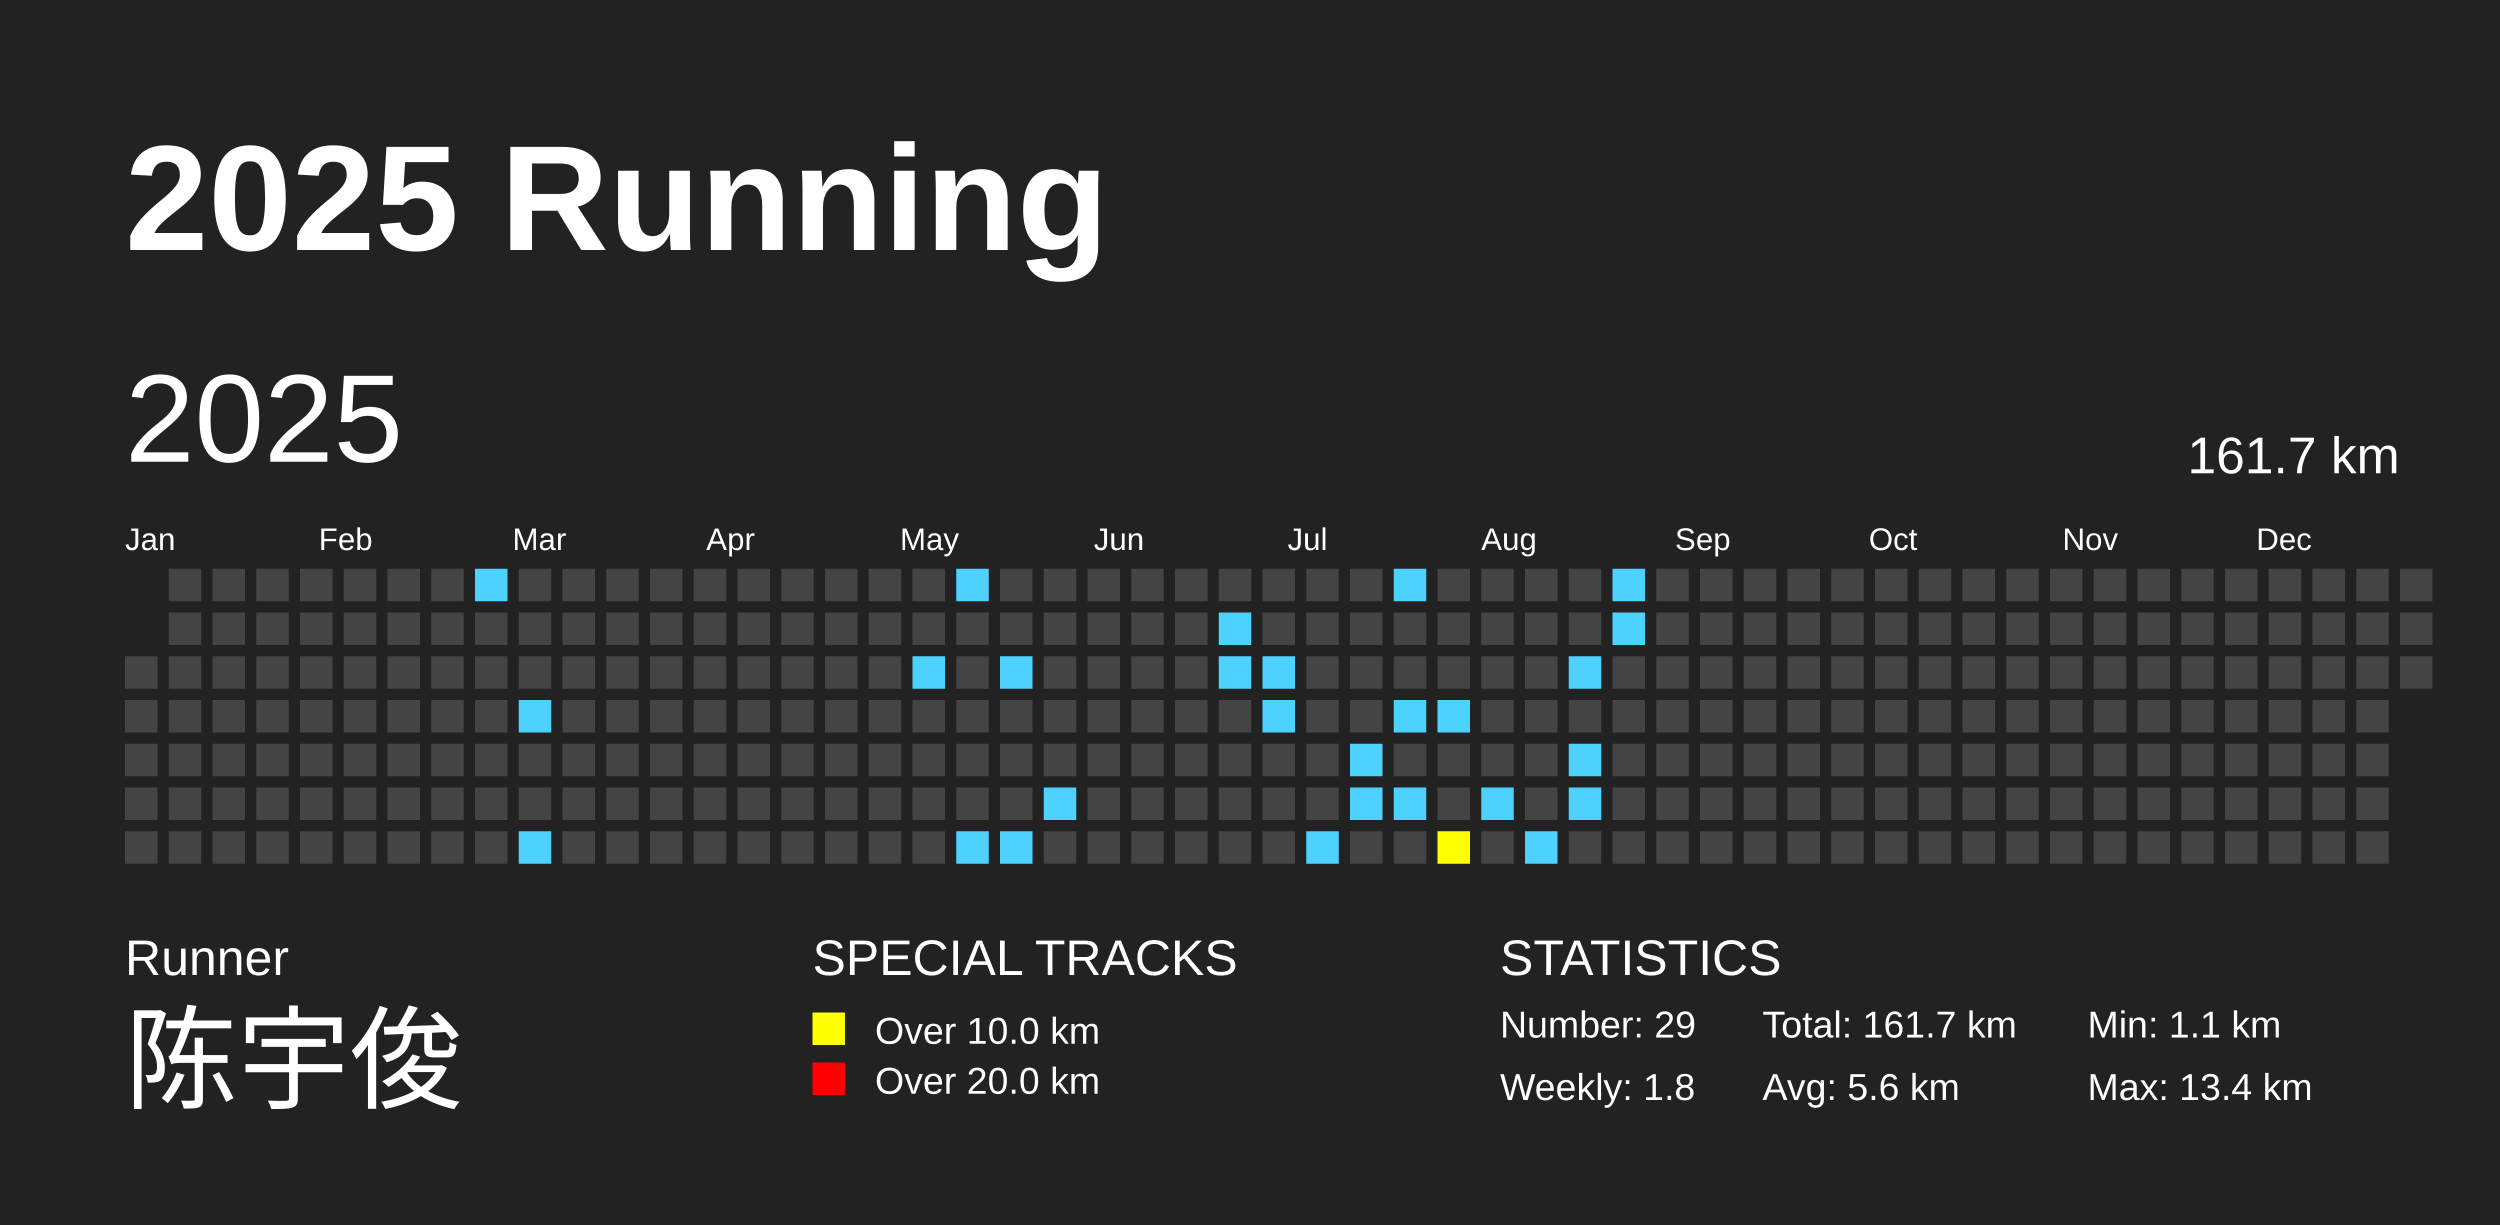
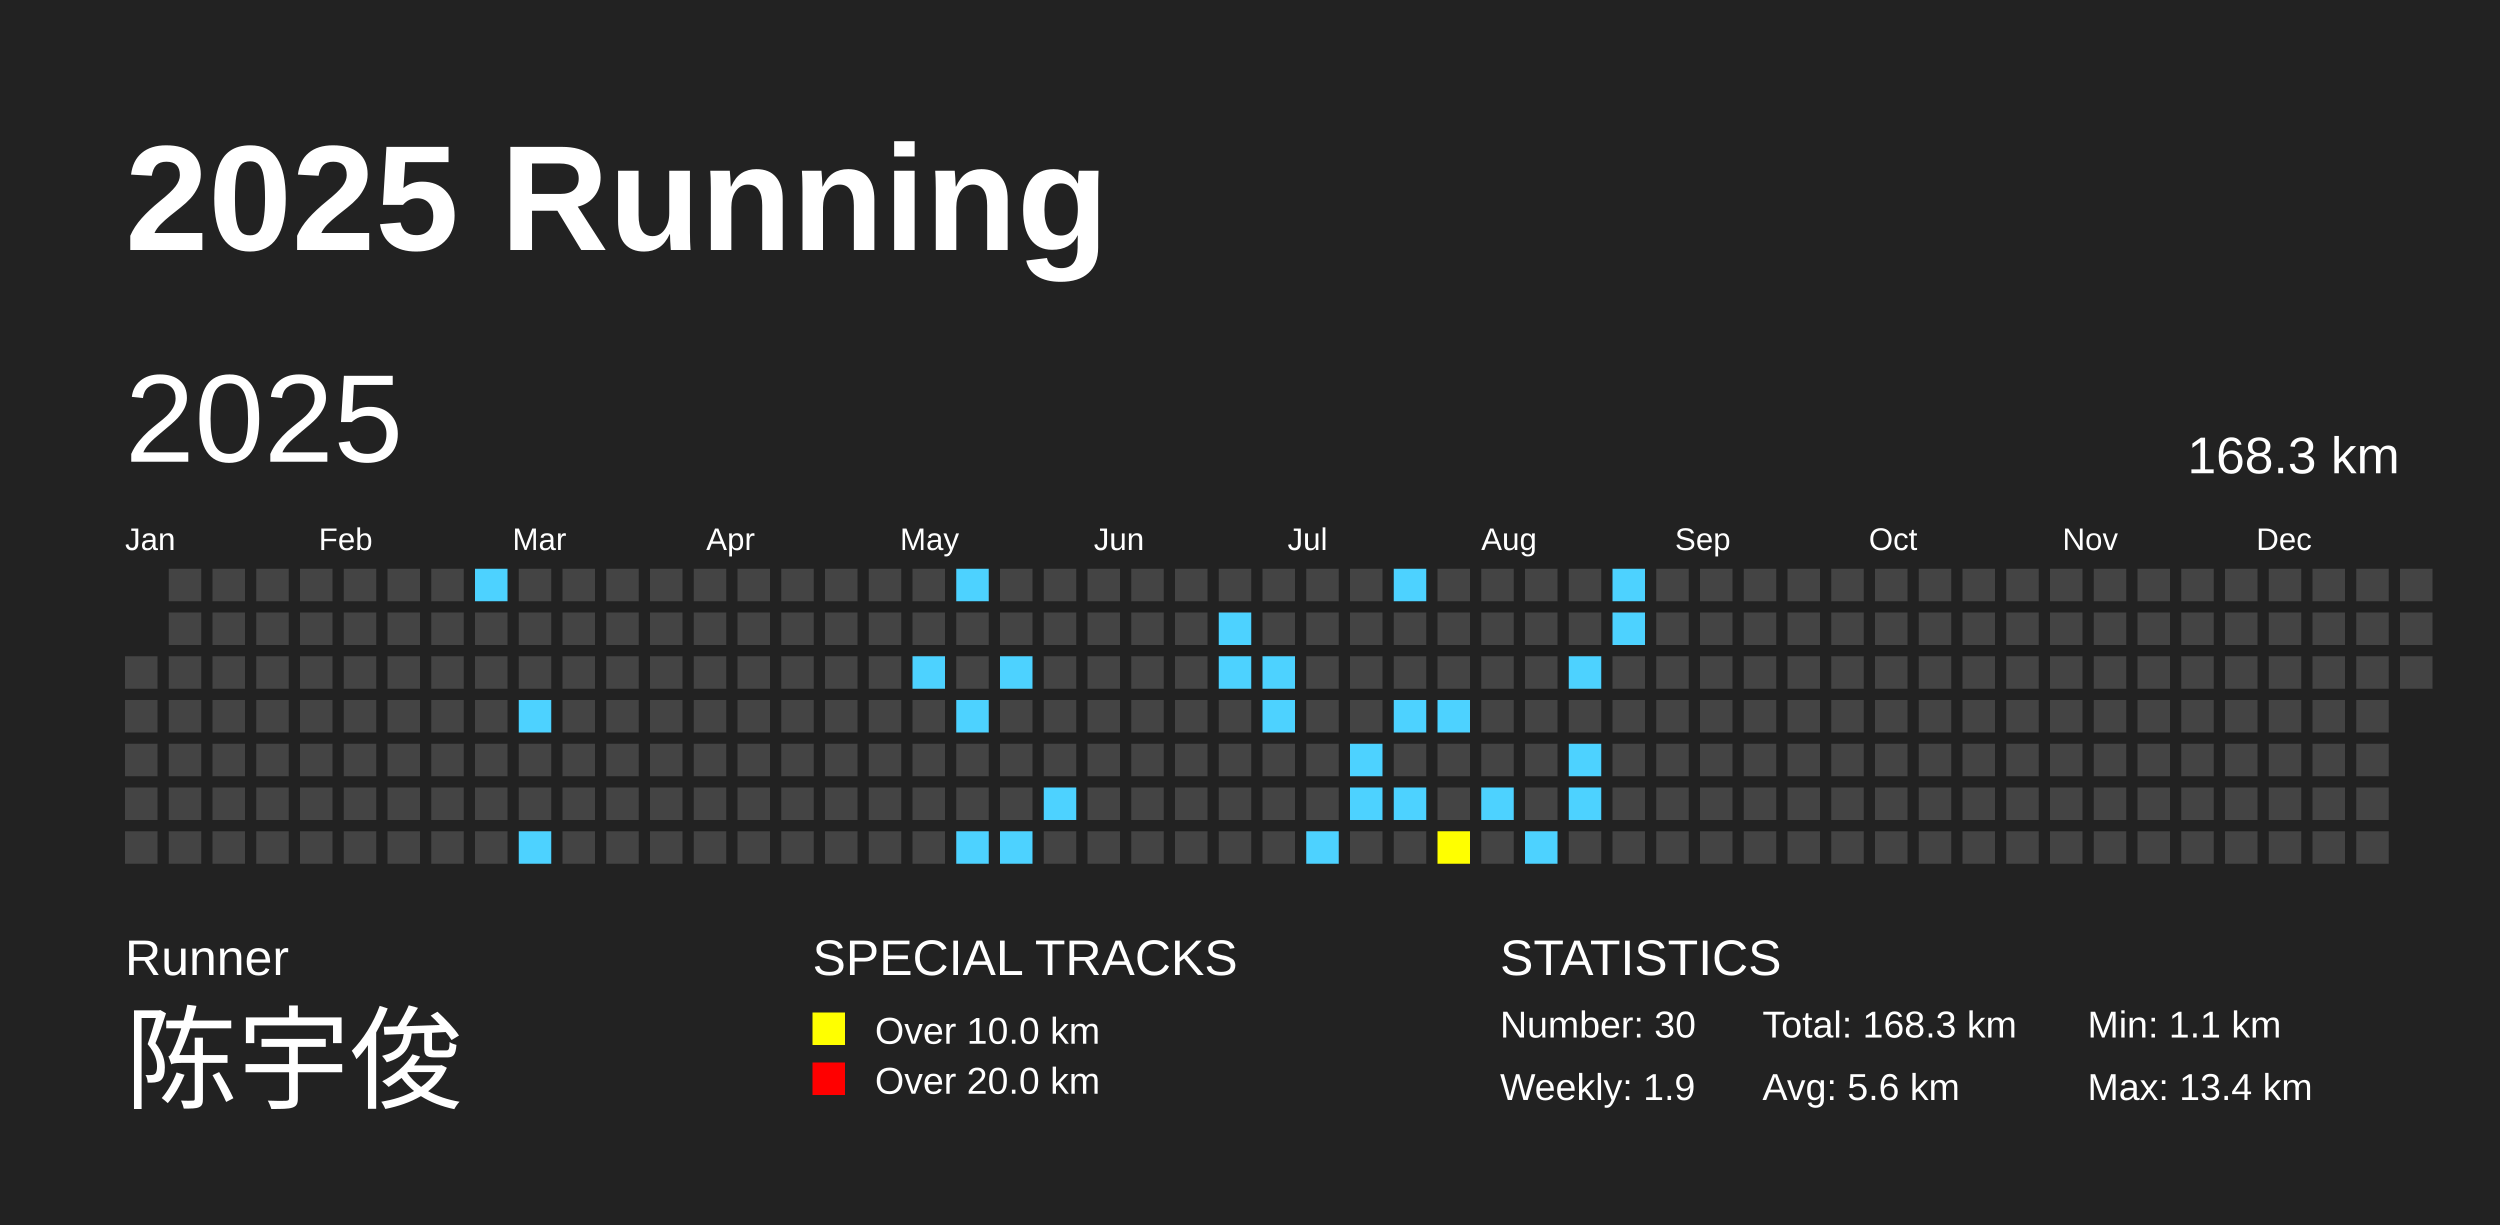
<svg xmlns="http://www.w3.org/2000/svg" baseProfile="full" height="98mm" version="1.1" viewBox="0,0,200,98" width="200mm">
  <defs />
  <rect fill="#222222" height="98" width="200" x="0" y="0" />
  <text fill="#FFFFFF" style="font-size:12px; font-family:Arial; font-weight:bold;" x="10" y="20">2025 Running</text>
  <text fill="#FFFFFF" style="font-size:4px; font-family:Arial" x="10" y="78">Runner</text>
  <text fill="#FFFFFF" style="font-size:9px; font-family:Arial" x="10" y="88">陈宇俊</text>
  <text fill="#FFFFFF" style="font-size:4px; font-family:Arial" x="65" y="78">SPECIAL TRACKS</text>
  <rect fill="yellow" height="2.6" width="2.6" x="65" y="81" />
  <text fill="#FFFFFF" style="font-size:3px; font-family:Arial" x="70" y="83.5">Over 10.0 km</text>
  <rect fill="red" height="2.6" width="2.6" x="65" y="85" />
  <text fill="#FFFFFF" style="font-size:3px; font-family:Arial" x="70" y="87.5">Over 20.0 km</text>
  <text fill="#FFFFFF" style="font-size:4px; font-family:Arial" x="120" y="78">STATISTICS</text>
-   <text fill="#FFFFFF" style="font-size:3px; font-family:Arial" x="120" y="83">Number: 29</text>
-   <text fill="#FFFFFF" style="font-size:3px; font-family:Arial" x="120" y="88">Weekly: 1.8</text>
-   <text fill="#FFFFFF" style="font-size:3px; font-family:Arial" x="141" y="83">Total: 161.7 km</text>
+   <text fill="#FFFFFF" style="font-size:3px; font-family:Arial" x="120" y="83">Number: 30</text>
+   <text fill="#FFFFFF" style="font-size:3px; font-family:Arial" x="120" y="88">Weekly: 1.9</text>
+   <text fill="#FFFFFF" style="font-size:3px; font-family:Arial" x="141" y="83">Total: 168.3 km</text>
  <text fill="#FFFFFF" style="font-size:3px; font-family:Arial" x="141" y="88">Avg: 5.6 km</text>
  <text fill="#FFFFFF" style="font-size:3px; font-family:Arial" x="167" y="83">Min: 1.1 km</text>
  <text fill="#FFFFFF" style="font-size:3px; font-family:Arial" x="167" y="88">Max: 13.4 km</text>
  <text dominant-baseline="hanging" fill="#FFFFFF" style="font-size:10.0px; font-family:Arial;" x="10" y="30">2025</text>
-   <text dominant-baseline="hanging" fill="#FFFFFF" style="font-size:4.125px; font-family:Arial;" x="175" y="35">161.7 km</text>
+   <text dominant-baseline="hanging" fill="#FFFFFF" style="font-size:4.125px; font-family:Arial;" x="175" y="35">168.3 km</text>
  <text fill="#FFFFFF" style="font-size:2.5px; font-family:Arial" x="10.0" y="44">Jan</text>
  <text fill="#FFFFFF" style="font-size:2.5px; font-family:Arial" x="25.5" y="44">Feb</text>
  <text fill="#FFFFFF" style="font-size:2.5px; font-family:Arial" x="41.0" y="44">Mar</text>
  <text fill="#FFFFFF" style="font-size:2.5px; font-family:Arial" x="56.5" y="44">Apr</text>
  <text fill="#FFFFFF" style="font-size:2.5px; font-family:Arial" x="72.0" y="44">May</text>
  <text fill="#FFFFFF" style="font-size:2.5px; font-family:Arial" x="87.5" y="44">Jun</text>
  <text fill="#FFFFFF" style="font-size:2.5px; font-family:Arial" x="103.0" y="44">Jul</text>
  <text fill="#FFFFFF" style="font-size:2.5px; font-family:Arial" x="118.5" y="44">Aug</text>
  <text fill="#FFFFFF" style="font-size:2.5px; font-family:Arial" x="134.0" y="44">Sep</text>
  <text fill="#FFFFFF" style="font-size:2.5px; font-family:Arial" x="149.5" y="44">Oct</text>
  <text fill="#FFFFFF" style="font-size:2.5px; font-family:Arial" x="165.0" y="44">Nov</text>
  <text fill="#FFFFFF" style="font-size:2.5px; font-family:Arial" x="180.5" y="44">Dec</text>
  <rect fill="#444444" height="2.6" width="2.6" x="10.0" y="52.5" />
  <rect fill="#444444" height="2.6" width="2.6" x="10.0" y="56.0" />
  <rect fill="#444444" height="2.6" width="2.6" x="10.0" y="59.5" />
  <rect fill="#444444" height="2.6" width="2.6" x="10.0" y="63.0" />
  <rect fill="#444444" height="2.6" width="2.6" x="10.0" y="66.5" />
  <rect fill="#444444" height="2.6" width="2.6" x="13.5" y="45.5" />
  <rect fill="#444444" height="2.6" width="2.6" x="13.5" y="49.0" />
  <rect fill="#444444" height="2.6" width="2.6" x="13.5" y="52.5" />
  <rect fill="#444444" height="2.6" width="2.6" x="13.5" y="56.0" />
  <rect fill="#444444" height="2.6" width="2.6" x="13.5" y="59.5" />
  <rect fill="#444444" height="2.6" width="2.6" x="13.5" y="63.0" />
  <rect fill="#444444" height="2.6" width="2.6" x="13.5" y="66.5" />
  <rect fill="#444444" height="2.6" width="2.6" x="17.0" y="45.5" />
  <rect fill="#444444" height="2.6" width="2.6" x="17.0" y="49.0" />
  <rect fill="#444444" height="2.6" width="2.6" x="17.0" y="52.5" />
  <rect fill="#444444" height="2.6" width="2.6" x="17.0" y="56.0" />
  <rect fill="#444444" height="2.6" width="2.6" x="17.0" y="59.5" />
  <rect fill="#444444" height="2.6" width="2.6" x="17.0" y="63.0" />
  <rect fill="#444444" height="2.6" width="2.6" x="17.0" y="66.5" />
  <rect fill="#444444" height="2.6" width="2.6" x="20.5" y="45.5" />
  <rect fill="#444444" height="2.6" width="2.6" x="20.5" y="49.0" />
  <rect fill="#444444" height="2.6" width="2.6" x="20.5" y="52.5" />
  <rect fill="#444444" height="2.6" width="2.6" x="20.5" y="56.0" />
  <rect fill="#444444" height="2.6" width="2.6" x="20.5" y="59.5" />
  <rect fill="#444444" height="2.6" width="2.6" x="20.5" y="63.0" />
  <rect fill="#444444" height="2.6" width="2.6" x="20.5" y="66.5" />
  <rect fill="#444444" height="2.6" width="2.6" x="24.0" y="45.5" />
  <rect fill="#444444" height="2.6" width="2.6" x="24.0" y="49.0" />
  <rect fill="#444444" height="2.6" width="2.6" x="24.0" y="52.5" />
  <rect fill="#444444" height="2.6" width="2.6" x="24.0" y="56.0" />
  <rect fill="#444444" height="2.6" width="2.6" x="24.0" y="59.5" />
  <rect fill="#444444" height="2.6" width="2.6" x="24.0" y="63.0" />
  <rect fill="#444444" height="2.6" width="2.6" x="24.0" y="66.5" />
  <rect fill="#444444" height="2.6" width="2.6" x="27.5" y="45.5" />
  <rect fill="#444444" height="2.6" width="2.6" x="27.5" y="49.0" />
  <rect fill="#444444" height="2.6" width="2.6" x="27.5" y="52.5" />
  <rect fill="#444444" height="2.6" width="2.6" x="27.5" y="56.0" />
  <rect fill="#444444" height="2.6" width="2.6" x="27.5" y="59.5" />
  <rect fill="#444444" height="2.6" width="2.6" x="27.5" y="63.0" />
  <rect fill="#444444" height="2.6" width="2.6" x="27.5" y="66.5" />
  <rect fill="#444444" height="2.6" width="2.6" x="31.0" y="45.5" />
  <rect fill="#444444" height="2.6" width="2.6" x="31.0" y="49.0" />
  <rect fill="#444444" height="2.6" width="2.6" x="31.0" y="52.5" />
  <rect fill="#444444" height="2.6" width="2.6" x="31.0" y="56.0" />
  <rect fill="#444444" height="2.6" width="2.6" x="31.0" y="59.5" />
  <rect fill="#444444" height="2.6" width="2.6" x="31.0" y="63.0" />
  <rect fill="#444444" height="2.6" width="2.6" x="31.0" y="66.5" />
  <rect fill="#444444" height="2.6" width="2.6" x="34.5" y="45.5" />
  <rect fill="#444444" height="2.6" width="2.6" x="34.5" y="49.0" />
  <rect fill="#444444" height="2.6" width="2.6" x="34.5" y="52.5" />
  <rect fill="#444444" height="2.6" width="2.6" x="34.5" y="56.0" />
  <rect fill="#444444" height="2.6" width="2.6" x="34.5" y="59.5" />
  <rect fill="#444444" height="2.6" width="2.6" x="34.5" y="63.0" />
  <rect fill="#444444" height="2.6" width="2.6" x="34.5" y="66.5" />
  <rect fill="#4DD2FF" height="2.6" width="2.6" x="38.0" y="45.5" />
  <rect fill="#444444" height="2.6" width="2.6" x="38.0" y="49.0" />
  <rect fill="#444444" height="2.6" width="2.6" x="38.0" y="52.5" />
  <rect fill="#444444" height="2.6" width="2.6" x="38.0" y="56.0" />
  <rect fill="#444444" height="2.6" width="2.6" x="38.0" y="59.5" />
  <rect fill="#444444" height="2.6" width="2.6" x="38.0" y="63.0" />
  <rect fill="#444444" height="2.6" width="2.6" x="38.0" y="66.5" />
  <rect fill="#444444" height="2.6" width="2.6" x="41.5" y="45.5" />
  <rect fill="#444444" height="2.6" width="2.6" x="41.5" y="49.0" />
  <rect fill="#444444" height="2.6" width="2.6" x="41.5" y="52.5" />
  <rect fill="#4DD2FF" height="2.6" width="2.6" x="41.5" y="56.0" />
  <rect fill="#444444" height="2.6" width="2.6" x="41.5" y="59.5" />
  <rect fill="#444444" height="2.6" width="2.6" x="41.5" y="63.0" />
  <rect fill="#4DD2FF" height="2.6" width="2.6" x="41.5" y="66.5" />
  <rect fill="#444444" height="2.6" width="2.6" x="45.0" y="45.5" />
  <rect fill="#444444" height="2.6" width="2.6" x="45.0" y="49.0" />
  <rect fill="#444444" height="2.6" width="2.6" x="45.0" y="52.5" />
  <rect fill="#444444" height="2.6" width="2.6" x="45.0" y="56.0" />
  <rect fill="#444444" height="2.6" width="2.6" x="45.0" y="59.5" />
  <rect fill="#444444" height="2.6" width="2.6" x="45.0" y="63.0" />
  <rect fill="#444444" height="2.6" width="2.6" x="45.0" y="66.5" />
  <rect fill="#444444" height="2.6" width="2.6" x="48.5" y="45.5" />
  <rect fill="#444444" height="2.6" width="2.6" x="48.5" y="49.0" />
  <rect fill="#444444" height="2.6" width="2.6" x="48.5" y="52.5" />
  <rect fill="#444444" height="2.6" width="2.6" x="48.5" y="56.0" />
  <rect fill="#444444" height="2.6" width="2.6" x="48.5" y="59.5" />
  <rect fill="#444444" height="2.6" width="2.6" x="48.5" y="63.0" />
  <rect fill="#444444" height="2.6" width="2.6" x="48.5" y="66.5" />
  <rect fill="#444444" height="2.6" width="2.6" x="52.0" y="45.5" />
  <rect fill="#444444" height="2.6" width="2.6" x="52.0" y="49.0" />
  <rect fill="#444444" height="2.6" width="2.6" x="52.0" y="52.5" />
  <rect fill="#444444" height="2.6" width="2.6" x="52.0" y="56.0" />
  <rect fill="#444444" height="2.6" width="2.6" x="52.0" y="59.5" />
  <rect fill="#444444" height="2.6" width="2.6" x="52.0" y="63.0" />
  <rect fill="#444444" height="2.6" width="2.6" x="52.0" y="66.5" />
  <rect fill="#444444" height="2.6" width="2.6" x="55.5" y="45.5" />
  <rect fill="#444444" height="2.6" width="2.6" x="55.5" y="49.0" />
  <rect fill="#444444" height="2.6" width="2.6" x="55.5" y="52.5" />
  <rect fill="#444444" height="2.6" width="2.6" x="55.5" y="56.0" />
  <rect fill="#444444" height="2.6" width="2.6" x="55.5" y="59.5" />
  <rect fill="#444444" height="2.6" width="2.6" x="55.5" y="63.0" />
  <rect fill="#444444" height="2.6" width="2.6" x="55.5" y="66.5" />
  <rect fill="#444444" height="2.6" width="2.6" x="59.0" y="45.5" />
  <rect fill="#444444" height="2.6" width="2.6" x="59.0" y="49.0" />
  <rect fill="#444444" height="2.6" width="2.6" x="59.0" y="52.5" />
  <rect fill="#444444" height="2.6" width="2.6" x="59.0" y="56.0" />
  <rect fill="#444444" height="2.6" width="2.6" x="59.0" y="59.5" />
  <rect fill="#444444" height="2.6" width="2.6" x="59.0" y="63.0" />
  <rect fill="#444444" height="2.6" width="2.6" x="59.0" y="66.5" />
  <rect fill="#444444" height="2.6" width="2.6" x="62.5" y="45.5" />
  <rect fill="#444444" height="2.6" width="2.6" x="62.5" y="49.0" />
  <rect fill="#444444" height="2.6" width="2.6" x="62.5" y="52.5" />
  <rect fill="#444444" height="2.6" width="2.6" x="62.5" y="56.0" />
  <rect fill="#444444" height="2.6" width="2.6" x="62.5" y="59.5" />
  <rect fill="#444444" height="2.6" width="2.6" x="62.5" y="63.0" />
  <rect fill="#444444" height="2.6" width="2.6" x="62.5" y="66.5" />
  <rect fill="#444444" height="2.6" width="2.6" x="66.0" y="45.5" />
  <rect fill="#444444" height="2.6" width="2.6" x="66.0" y="49.0" />
  <rect fill="#444444" height="2.6" width="2.6" x="66.0" y="52.5" />
  <rect fill="#444444" height="2.6" width="2.6" x="66.0" y="56.0" />
  <rect fill="#444444" height="2.6" width="2.6" x="66.0" y="59.5" />
  <rect fill="#444444" height="2.6" width="2.6" x="66.0" y="63.0" />
  <rect fill="#444444" height="2.6" width="2.6" x="66.0" y="66.5" />
  <rect fill="#444444" height="2.6" width="2.6" x="69.5" y="45.5" />
  <rect fill="#444444" height="2.6" width="2.6" x="69.5" y="49.0" />
  <rect fill="#444444" height="2.6" width="2.6" x="69.5" y="52.5" />
  <rect fill="#444444" height="2.6" width="2.6" x="69.5" y="56.0" />
  <rect fill="#444444" height="2.6" width="2.6" x="69.5" y="59.5" />
  <rect fill="#444444" height="2.6" width="2.6" x="69.5" y="63.0" />
  <rect fill="#444444" height="2.6" width="2.6" x="69.5" y="66.5" />
  <rect fill="#444444" height="2.6" width="2.6" x="73.0" y="45.5" />
  <rect fill="#444444" height="2.6" width="2.6" x="73.0" y="49.0" />
  <rect fill="#4DD2FF" height="2.6" width="2.6" x="73.0" y="52.5" />
  <rect fill="#444444" height="2.6" width="2.6" x="73.0" y="56.0" />
  <rect fill="#444444" height="2.6" width="2.6" x="73.0" y="59.5" />
  <rect fill="#444444" height="2.6" width="2.6" x="73.0" y="63.0" />
  <rect fill="#444444" height="2.6" width="2.6" x="73.0" y="66.5" />
  <rect fill="#4DD2FF" height="2.6" width="2.6" x="76.5" y="45.5" />
  <rect fill="#444444" height="2.6" width="2.6" x="76.5" y="49.0" />
  <rect fill="#444444" height="2.6" width="2.6" x="76.5" y="52.5" />
-   <rect fill="#444444" height="2.6" width="2.6" x="76.5" y="56.0" />
+   <rect fill="#4DD2FF" height="2.6" width="2.6" x="76.5" y="56.0" />
  <rect fill="#444444" height="2.6" width="2.6" x="76.5" y="59.5" />
  <rect fill="#444444" height="2.6" width="2.6" x="76.5" y="63.0" />
  <rect fill="#4DD2FF" height="2.6" width="2.6" x="76.5" y="66.5" />
  <rect fill="#444444" height="2.6" width="2.6" x="80.0" y="45.5" />
  <rect fill="#444444" height="2.6" width="2.6" x="80.0" y="49.0" />
  <rect fill="#4DD2FF" height="2.6" width="2.6" x="80.0" y="52.5" />
  <rect fill="#444444" height="2.6" width="2.6" x="80.0" y="56.0" />
  <rect fill="#444444" height="2.6" width="2.6" x="80.0" y="59.5" />
  <rect fill="#444444" height="2.6" width="2.6" x="80.0" y="63.0" />
  <rect fill="#4DD2FF" height="2.6" width="2.6" x="80.0" y="66.5" />
  <rect fill="#444444" height="2.6" width="2.6" x="83.5" y="45.5" />
  <rect fill="#444444" height="2.6" width="2.6" x="83.5" y="49.0" />
  <rect fill="#444444" height="2.6" width="2.6" x="83.5" y="52.5" />
  <rect fill="#444444" height="2.6" width="2.6" x="83.5" y="56.0" />
  <rect fill="#444444" height="2.6" width="2.6" x="83.5" y="59.5" />
  <rect fill="#4DD2FF" height="2.6" width="2.6" x="83.5" y="63.0" />
  <rect fill="#444444" height="2.6" width="2.6" x="83.5" y="66.5" />
  <rect fill="#444444" height="2.6" width="2.6" x="87.0" y="45.5" />
  <rect fill="#444444" height="2.6" width="2.6" x="87.0" y="49.0" />
  <rect fill="#444444" height="2.6" width="2.6" x="87.0" y="52.5" />
  <rect fill="#444444" height="2.6" width="2.6" x="87.0" y="56.0" />
  <rect fill="#444444" height="2.6" width="2.6" x="87.0" y="59.5" />
  <rect fill="#444444" height="2.6" width="2.6" x="87.0" y="63.0" />
  <rect fill="#444444" height="2.6" width="2.6" x="87.0" y="66.5" />
  <rect fill="#444444" height="2.6" width="2.6" x="90.5" y="45.5" />
  <rect fill="#444444" height="2.6" width="2.6" x="90.5" y="49.0" />
  <rect fill="#444444" height="2.6" width="2.6" x="90.5" y="52.5" />
  <rect fill="#444444" height="2.6" width="2.6" x="90.5" y="56.0" />
  <rect fill="#444444" height="2.6" width="2.6" x="90.5" y="59.5" />
  <rect fill="#444444" height="2.6" width="2.6" x="90.5" y="63.0" />
  <rect fill="#444444" height="2.6" width="2.6" x="90.5" y="66.5" />
  <rect fill="#444444" height="2.6" width="2.6" x="94.0" y="45.5" />
  <rect fill="#444444" height="2.6" width="2.6" x="94.0" y="49.0" />
  <rect fill="#444444" height="2.6" width="2.6" x="94.0" y="52.5" />
  <rect fill="#444444" height="2.6" width="2.6" x="94.0" y="56.0" />
  <rect fill="#444444" height="2.6" width="2.6" x="94.0" y="59.5" />
  <rect fill="#444444" height="2.6" width="2.6" x="94.0" y="63.0" />
  <rect fill="#444444" height="2.6" width="2.6" x="94.0" y="66.5" />
  <rect fill="#444444" height="2.6" width="2.6" x="97.5" y="45.5" />
  <rect fill="#4DD2FF" height="2.6" width="2.6" x="97.5" y="49.0" />
  <rect fill="#4DD2FF" height="2.6" width="2.6" x="97.5" y="52.5" />
  <rect fill="#444444" height="2.6" width="2.6" x="97.5" y="56.0" />
  <rect fill="#444444" height="2.6" width="2.6" x="97.5" y="59.5" />
  <rect fill="#444444" height="2.6" width="2.6" x="97.5" y="63.0" />
  <rect fill="#444444" height="2.6" width="2.6" x="97.5" y="66.5" />
  <rect fill="#444444" height="2.6" width="2.6" x="101.0" y="45.5" />
  <rect fill="#444444" height="2.6" width="2.6" x="101.0" y="49.0" />
  <rect fill="#4DD2FF" height="2.6" width="2.6" x="101.0" y="52.5" />
  <rect fill="#4DD2FF" height="2.6" width="2.6" x="101.0" y="56.0" />
  <rect fill="#444444" height="2.6" width="2.6" x="101.0" y="59.5" />
  <rect fill="#444444" height="2.6" width="2.6" x="101.0" y="63.0" />
  <rect fill="#444444" height="2.6" width="2.6" x="101.0" y="66.5" />
  <rect fill="#444444" height="2.6" width="2.6" x="104.5" y="45.5" />
  <rect fill="#444444" height="2.6" width="2.6" x="104.5" y="49.0" />
  <rect fill="#444444" height="2.6" width="2.6" x="104.5" y="52.5" />
  <rect fill="#444444" height="2.6" width="2.6" x="104.5" y="56.0" />
  <rect fill="#444444" height="2.6" width="2.6" x="104.5" y="59.5" />
  <rect fill="#444444" height="2.6" width="2.6" x="104.5" y="63.0" />
  <rect fill="#4DD2FF" height="2.6" width="2.6" x="104.5" y="66.5" />
  <rect fill="#444444" height="2.6" width="2.6" x="108.0" y="45.5" />
  <rect fill="#444444" height="2.6" width="2.6" x="108.0" y="49.0" />
  <rect fill="#444444" height="2.6" width="2.6" x="108.0" y="52.5" />
  <rect fill="#444444" height="2.6" width="2.6" x="108.0" y="56.0" />
  <rect fill="#4DD2FF" height="2.6" width="2.6" x="108.0" y="59.5" />
  <rect fill="#4DD2FF" height="2.6" width="2.6" x="108.0" y="63.0" />
  <rect fill="#444444" height="2.6" width="2.6" x="108.0" y="66.5" />
  <rect fill="#4DD2FF" height="2.6" width="2.6" x="111.5" y="45.5" />
  <rect fill="#444444" height="2.6" width="2.6" x="111.5" y="49.0" />
  <rect fill="#444444" height="2.6" width="2.6" x="111.5" y="52.5" />
  <rect fill="#4DD2FF" height="2.6" width="2.6" x="111.5" y="56.0" />
  <rect fill="#444444" height="2.6" width="2.6" x="111.5" y="59.5" />
  <rect fill="#4DD2FF" height="2.6" width="2.6" x="111.5" y="63.0" />
  <rect fill="#444444" height="2.6" width="2.6" x="111.5" y="66.5" />
  <rect fill="#444444" height="2.6" width="2.6" x="115.0" y="45.5" />
  <rect fill="#444444" height="2.6" width="2.6" x="115.0" y="49.0" />
  <rect fill="#444444" height="2.6" width="2.6" x="115.0" y="52.5" />
  <rect fill="#4DD2FF" height="2.6" width="2.6" x="115.0" y="56.0" />
  <rect fill="#444444" height="2.6" width="2.6" x="115.0" y="59.5" />
  <rect fill="#444444" height="2.6" width="2.6" x="115.0" y="63.0" />
  <rect fill="yellow" height="2.6" width="2.6" x="115.0" y="66.5" />
  <rect fill="#444444" height="2.6" width="2.6" x="118.5" y="45.5" />
  <rect fill="#444444" height="2.6" width="2.6" x="118.5" y="49.0" />
  <rect fill="#444444" height="2.6" width="2.6" x="118.5" y="52.5" />
  <rect fill="#444444" height="2.6" width="2.6" x="118.5" y="56.0" />
  <rect fill="#444444" height="2.6" width="2.6" x="118.5" y="59.5" />
  <rect fill="#4DD2FF" height="2.6" width="2.6" x="118.5" y="63.0" />
  <rect fill="#444444" height="2.6" width="2.6" x="118.5" y="66.5" />
  <rect fill="#444444" height="2.6" width="2.6" x="122.0" y="45.5" />
  <rect fill="#444444" height="2.6" width="2.6" x="122.0" y="49.0" />
  <rect fill="#444444" height="2.6" width="2.6" x="122.0" y="52.5" />
  <rect fill="#444444" height="2.6" width="2.6" x="122.0" y="56.0" />
  <rect fill="#444444" height="2.6" width="2.6" x="122.0" y="59.5" />
  <rect fill="#444444" height="2.6" width="2.6" x="122.0" y="63.0" />
  <rect fill="#4DD2FF" height="2.6" width="2.6" x="122.0" y="66.5" />
  <rect fill="#444444" height="2.6" width="2.6" x="125.5" y="45.5" />
  <rect fill="#444444" height="2.6" width="2.6" x="125.5" y="49.0" />
  <rect fill="#4DD2FF" height="2.6" width="2.6" x="125.5" y="52.5" />
  <rect fill="#444444" height="2.6" width="2.6" x="125.5" y="56.0" />
  <rect fill="#4DD2FF" height="2.6" width="2.6" x="125.5" y="59.5" />
  <rect fill="#4DD2FF" height="2.6" width="2.6" x="125.5" y="63.0" />
  <rect fill="#444444" height="2.6" width="2.6" x="125.5" y="66.5" />
  <rect fill="#4DD2FF" height="2.6" width="2.6" x="129.0" y="45.5" />
  <rect fill="#4DD2FF" height="2.6" width="2.6" x="129.0" y="49.0" />
  <rect fill="#444444" height="2.6" width="2.6" x="129.0" y="52.5" />
  <rect fill="#444444" height="2.6" width="2.6" x="129.0" y="56.0" />
  <rect fill="#444444" height="2.6" width="2.6" x="129.0" y="59.5" />
  <rect fill="#444444" height="2.6" width="2.6" x="129.0" y="63.0" />
  <rect fill="#444444" height="2.6" width="2.6" x="129.0" y="66.5" />
  <rect fill="#444444" height="2.6" width="2.6" x="132.5" y="45.5" />
  <rect fill="#444444" height="2.6" width="2.6" x="132.5" y="49.0" />
  <rect fill="#444444" height="2.6" width="2.6" x="132.5" y="52.5" />
  <rect fill="#444444" height="2.6" width="2.6" x="132.5" y="56.0" />
  <rect fill="#444444" height="2.6" width="2.6" x="132.5" y="59.5" />
  <rect fill="#444444" height="2.6" width="2.6" x="132.5" y="63.0" />
  <rect fill="#444444" height="2.6" width="2.6" x="132.5" y="66.5" />
  <rect fill="#444444" height="2.6" width="2.6" x="136.0" y="45.5" />
  <rect fill="#444444" height="2.6" width="2.6" x="136.0" y="49.0" />
  <rect fill="#444444" height="2.6" width="2.6" x="136.0" y="52.5" />
  <rect fill="#444444" height="2.6" width="2.6" x="136.0" y="56.0" />
  <rect fill="#444444" height="2.6" width="2.6" x="136.0" y="59.5" />
  <rect fill="#444444" height="2.6" width="2.6" x="136.0" y="63.0" />
  <rect fill="#444444" height="2.6" width="2.6" x="136.0" y="66.5" />
  <rect fill="#444444" height="2.6" width="2.6" x="139.5" y="45.5" />
  <rect fill="#444444" height="2.6" width="2.6" x="139.5" y="49.0" />
  <rect fill="#444444" height="2.6" width="2.6" x="139.5" y="52.5" />
  <rect fill="#444444" height="2.6" width="2.6" x="139.5" y="56.0" />
  <rect fill="#444444" height="2.6" width="2.6" x="139.5" y="59.5" />
  <rect fill="#444444" height="2.6" width="2.6" x="139.5" y="63.0" />
  <rect fill="#444444" height="2.6" width="2.6" x="139.5" y="66.5" />
  <rect fill="#444444" height="2.6" width="2.6" x="143.0" y="45.5" />
  <rect fill="#444444" height="2.6" width="2.6" x="143.0" y="49.0" />
  <rect fill="#444444" height="2.6" width="2.6" x="143.0" y="52.5" />
  <rect fill="#444444" height="2.6" width="2.6" x="143.0" y="56.0" />
  <rect fill="#444444" height="2.6" width="2.6" x="143.0" y="59.5" />
  <rect fill="#444444" height="2.6" width="2.6" x="143.0" y="63.0" />
  <rect fill="#444444" height="2.6" width="2.6" x="143.0" y="66.5" />
  <rect fill="#444444" height="2.6" width="2.6" x="146.5" y="45.5" />
  <rect fill="#444444" height="2.6" width="2.6" x="146.5" y="49.0" />
  <rect fill="#444444" height="2.6" width="2.6" x="146.5" y="52.5" />
  <rect fill="#444444" height="2.6" width="2.6" x="146.5" y="56.0" />
  <rect fill="#444444" height="2.6" width="2.6" x="146.5" y="59.5" />
  <rect fill="#444444" height="2.6" width="2.6" x="146.5" y="63.0" />
  <rect fill="#444444" height="2.6" width="2.6" x="146.5" y="66.5" />
  <rect fill="#444444" height="2.6" width="2.6" x="150.0" y="45.5" />
  <rect fill="#444444" height="2.6" width="2.6" x="150.0" y="49.0" />
  <rect fill="#444444" height="2.6" width="2.6" x="150.0" y="52.5" />
  <rect fill="#444444" height="2.6" width="2.6" x="150.0" y="56.0" />
  <rect fill="#444444" height="2.6" width="2.6" x="150.0" y="59.5" />
  <rect fill="#444444" height="2.6" width="2.6" x="150.0" y="63.0" />
  <rect fill="#444444" height="2.6" width="2.6" x="150.0" y="66.5" />
  <rect fill="#444444" height="2.6" width="2.6" x="153.5" y="45.5" />
  <rect fill="#444444" height="2.6" width="2.6" x="153.5" y="49.0" />
  <rect fill="#444444" height="2.6" width="2.6" x="153.5" y="52.5" />
  <rect fill="#444444" height="2.6" width="2.6" x="153.5" y="56.0" />
  <rect fill="#444444" height="2.6" width="2.6" x="153.5" y="59.5" />
  <rect fill="#444444" height="2.6" width="2.6" x="153.5" y="63.0" />
  <rect fill="#444444" height="2.6" width="2.6" x="153.5" y="66.5" />
  <rect fill="#444444" height="2.6" width="2.6" x="157.0" y="45.5" />
  <rect fill="#444444" height="2.6" width="2.6" x="157.0" y="49.0" />
  <rect fill="#444444" height="2.6" width="2.6" x="157.0" y="52.5" />
  <rect fill="#444444" height="2.6" width="2.6" x="157.0" y="56.0" />
  <rect fill="#444444" height="2.6" width="2.6" x="157.0" y="59.5" />
  <rect fill="#444444" height="2.6" width="2.6" x="157.0" y="63.0" />
  <rect fill="#444444" height="2.6" width="2.6" x="157.0" y="66.5" />
  <rect fill="#444444" height="2.6" width="2.6" x="160.5" y="45.5" />
  <rect fill="#444444" height="2.6" width="2.6" x="160.5" y="49.0" />
  <rect fill="#444444" height="2.6" width="2.6" x="160.5" y="52.5" />
  <rect fill="#444444" height="2.6" width="2.6" x="160.5" y="56.0" />
  <rect fill="#444444" height="2.6" width="2.6" x="160.5" y="59.5" />
  <rect fill="#444444" height="2.6" width="2.6" x="160.5" y="63.0" />
  <rect fill="#444444" height="2.6" width="2.6" x="160.5" y="66.5" />
  <rect fill="#444444" height="2.6" width="2.6" x="164.0" y="45.5" />
  <rect fill="#444444" height="2.6" width="2.6" x="164.0" y="49.0" />
  <rect fill="#444444" height="2.6" width="2.6" x="164.0" y="52.5" />
  <rect fill="#444444" height="2.6" width="2.6" x="164.0" y="56.0" />
  <rect fill="#444444" height="2.6" width="2.6" x="164.0" y="59.5" />
  <rect fill="#444444" height="2.6" width="2.6" x="164.0" y="63.0" />
  <rect fill="#444444" height="2.6" width="2.6" x="164.0" y="66.5" />
  <rect fill="#444444" height="2.6" width="2.6" x="167.5" y="45.5" />
  <rect fill="#444444" height="2.6" width="2.6" x="167.5" y="49.0" />
  <rect fill="#444444" height="2.6" width="2.6" x="167.5" y="52.5" />
  <rect fill="#444444" height="2.6" width="2.6" x="167.5" y="56.0" />
  <rect fill="#444444" height="2.6" width="2.6" x="167.5" y="59.5" />
  <rect fill="#444444" height="2.6" width="2.6" x="167.5" y="63.0" />
  <rect fill="#444444" height="2.6" width="2.6" x="167.5" y="66.5" />
  <rect fill="#444444" height="2.6" width="2.6" x="171.0" y="45.5" />
  <rect fill="#444444" height="2.6" width="2.6" x="171.0" y="49.0" />
  <rect fill="#444444" height="2.6" width="2.6" x="171.0" y="52.5" />
  <rect fill="#444444" height="2.6" width="2.6" x="171.0" y="56.0" />
  <rect fill="#444444" height="2.6" width="2.6" x="171.0" y="59.5" />
  <rect fill="#444444" height="2.6" width="2.6" x="171.0" y="63.0" />
  <rect fill="#444444" height="2.6" width="2.6" x="171.0" y="66.5" />
  <rect fill="#444444" height="2.6" width="2.6" x="174.5" y="45.5" />
  <rect fill="#444444" height="2.6" width="2.6" x="174.5" y="49.0" />
  <rect fill="#444444" height="2.6" width="2.6" x="174.5" y="52.5" />
  <rect fill="#444444" height="2.6" width="2.6" x="174.5" y="56.0" />
  <rect fill="#444444" height="2.6" width="2.6" x="174.5" y="59.5" />
  <rect fill="#444444" height="2.6" width="2.6" x="174.5" y="63.0" />
  <rect fill="#444444" height="2.6" width="2.6" x="174.5" y="66.5" />
  <rect fill="#444444" height="2.6" width="2.6" x="178.0" y="45.5" />
  <rect fill="#444444" height="2.6" width="2.6" x="178.0" y="49.0" />
  <rect fill="#444444" height="2.6" width="2.6" x="178.0" y="52.5" />
  <rect fill="#444444" height="2.6" width="2.6" x="178.0" y="56.0" />
  <rect fill="#444444" height="2.6" width="2.6" x="178.0" y="59.5" />
  <rect fill="#444444" height="2.6" width="2.6" x="178.0" y="63.0" />
  <rect fill="#444444" height="2.6" width="2.6" x="178.0" y="66.5" />
  <rect fill="#444444" height="2.6" width="2.6" x="181.5" y="45.5" />
  <rect fill="#444444" height="2.6" width="2.6" x="181.5" y="49.0" />
  <rect fill="#444444" height="2.6" width="2.6" x="181.5" y="52.5" />
  <rect fill="#444444" height="2.6" width="2.6" x="181.5" y="56.0" />
  <rect fill="#444444" height="2.6" width="2.6" x="181.5" y="59.5" />
  <rect fill="#444444" height="2.6" width="2.6" x="181.5" y="63.0" />
  <rect fill="#444444" height="2.6" width="2.6" x="181.5" y="66.5" />
  <rect fill="#444444" height="2.6" width="2.6" x="185.0" y="45.5" />
  <rect fill="#444444" height="2.6" width="2.6" x="185.0" y="49.0" />
  <rect fill="#444444" height="2.6" width="2.6" x="185.0" y="52.5" />
  <rect fill="#444444" height="2.6" width="2.6" x="185.0" y="56.0" />
  <rect fill="#444444" height="2.6" width="2.6" x="185.0" y="59.5" />
  <rect fill="#444444" height="2.6" width="2.6" x="185.0" y="63.0" />
  <rect fill="#444444" height="2.6" width="2.6" x="185.0" y="66.5" />
  <rect fill="#444444" height="2.6" width="2.6" x="188.5" y="45.5" />
  <rect fill="#444444" height="2.6" width="2.6" x="188.5" y="49.0" />
  <rect fill="#444444" height="2.6" width="2.6" x="188.5" y="52.5" />
  <rect fill="#444444" height="2.6" width="2.6" x="188.5" y="56.0" />
  <rect fill="#444444" height="2.6" width="2.6" x="188.5" y="59.5" />
  <rect fill="#444444" height="2.6" width="2.6" x="188.5" y="63.0" />
  <rect fill="#444444" height="2.6" width="2.6" x="188.5" y="66.5" />
  <rect fill="#444444" height="2.6" width="2.6" x="192.0" y="45.5" />
  <rect fill="#444444" height="2.6" width="2.6" x="192.0" y="49.0" />
  <rect fill="#444444" height="2.6" width="2.6" x="192.0" y="52.5" />
</svg>
